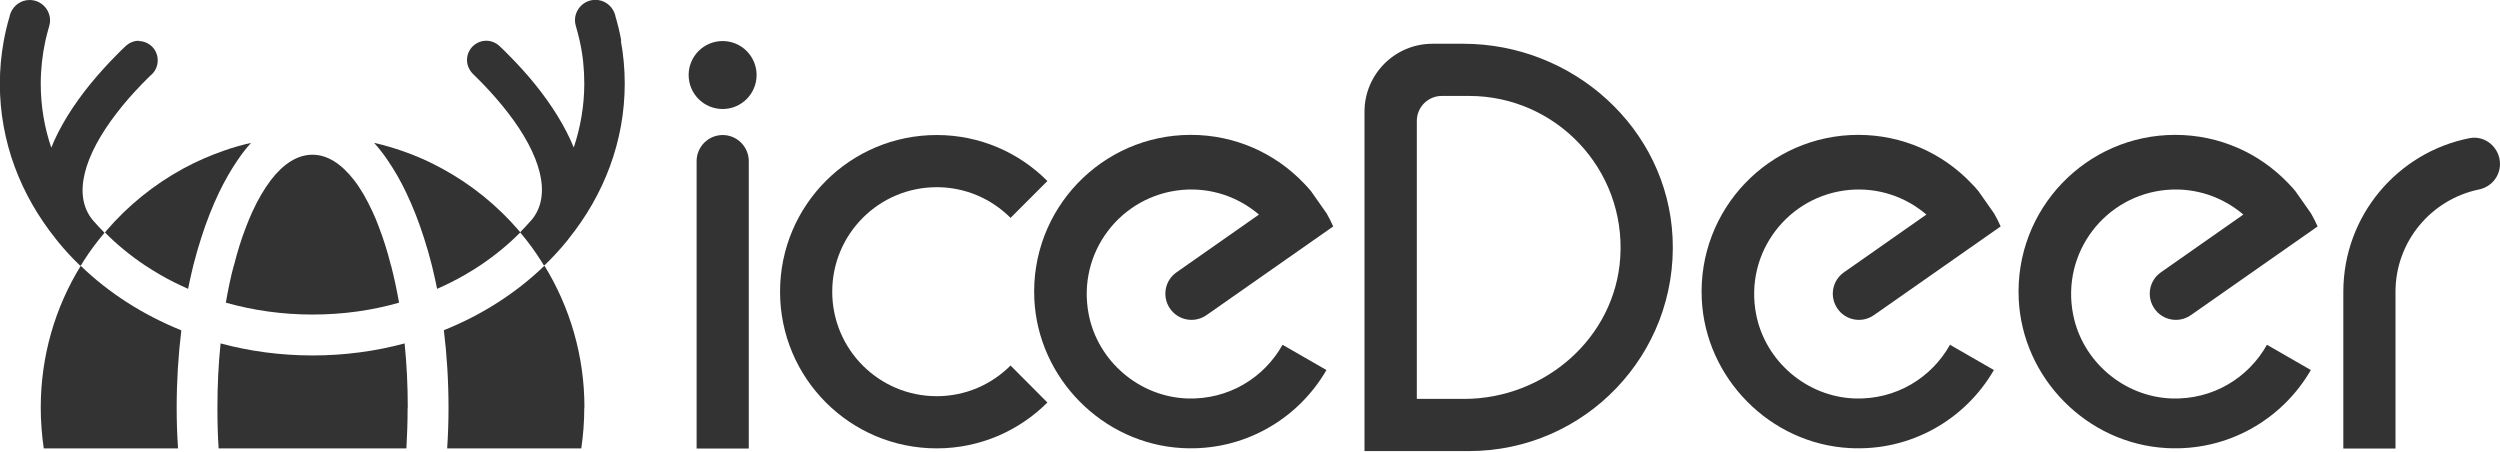
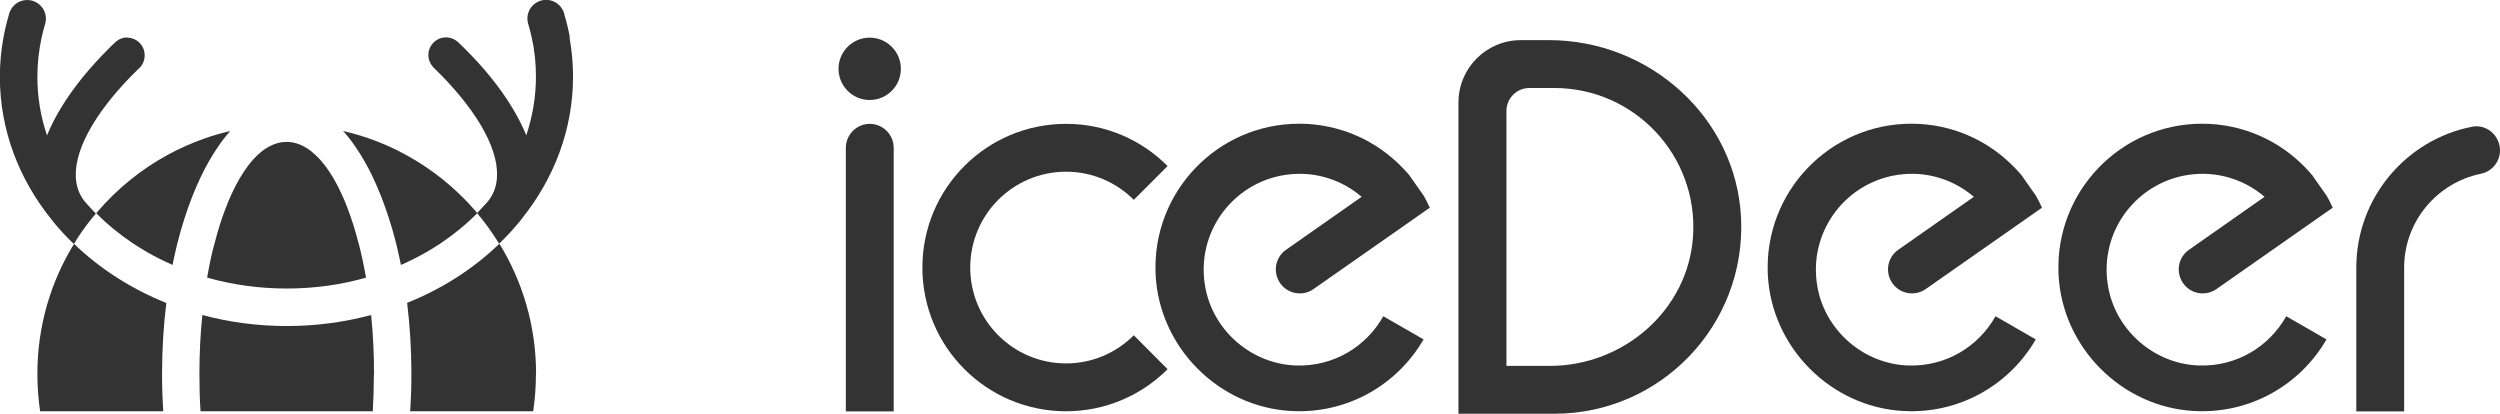
- <svg xmlns="http://www.w3.org/2000/svg" id="a" data-name="icedeer-font" width="166.27" height="30" viewBox="0 0 166.27 30">
+ <svg xmlns="http://www.w3.org/2000/svg" id="a" data-name="icedeer-font" width="181.27" height="30" viewBox="0 0 181.27 30">
  <defs>
    <style>
      .b {
        fill: #333;
      }
    </style>
  </defs>
  <path class="b" d="M11.75,27.11c0,.92,.03,1.82,.09,2.71H2.91c-.13-.89-.2-1.79-.2-2.71,0-3.46,.97-6.69,2.66-9.43,1.86,1.8,4.14,3.26,6.69,4.29-.2,1.64-.31,3.36-.31,5.15Z" />
  <path class="b" d="M38.86,27.11c0,.92-.07,1.83-.2,2.71h-8.92c.06-.89,.09-1.79,.09-2.71,0-1.78-.11-3.51-.31-5.15,2.55-1.02,4.83-2.49,6.69-4.29,1.69,2.75,2.66,5.98,2.66,9.43Z" />
  <path class="b" d="M27.11,27.11c0,.92-.03,1.83-.08,2.71H14.54c-.06-.88-.08-1.79-.08-2.71,0-1.48,.07-2.91,.21-4.27,1.93,.52,3.99,.8,6.12,.8s4.19-.28,6.12-.8c.14,1.37,.21,2.8,.21,4.27Z" />
  <path class="b" d="M41.32,2.71c-.1-.55-.23-1.09-.39-1.63,0-.02,0-.04-.01-.06-.01-.05-.03-.1-.05-.15,0-.02-.01-.03-.02-.05-.21-.49-.69-.83-1.25-.83-.75,0-1.36,.61-1.36,1.36,0,.12,.02,.24,.05,.35,0,.02,.01,.05,.02,.07,.09,.31,.17,.62,.24,.93,.21,.92,.31,1.87,.31,2.85,0,1.48-.25,2.91-.7,4.26-.56-1.37-1.44-2.81-2.62-4.26-.53-.65-1.11-1.29-1.75-1.93-.17-.18-.35-.35-.53-.52t0,0s-.02-.02-.04-.04c0,0,0,0,0,0-.02-.02-.04-.04-.07-.06-.22-.18-.5-.29-.81-.29-.7,0-1.28,.57-1.28,1.28,0,.34,.14,.65,.35,.88,0,0,0,0,0,0,.02,.02,.05,.05,.07,.07,.01,.01,.02,.02,.03,.03,.2,.2,.39,.39,.58,.58,.63,.65,1.19,1.3,1.68,1.93,2.2,2.84,2.92,5.46,1.64,7.08-.04,.04-.07,.09-.11,.13-.23,.26-.47,.51-.71,.76h0c.51,.6,.97,1.23,1.39,1.89,.06,.1,.13,.2,.18,.3h.06c.52-.5,1-1.02,1.45-1.57,.04-.05,.09-.1,.12-.15,0,0,.01-.02,.02-.03,2.36-2.93,3.74-6.49,3.74-10.34,0-.97-.09-1.92-.26-2.85Zm-1.72,0s-.03,0-.05,0h.09s-.03,0-.05,0Z" />
  <path class="b" d="M16.7,9.5c-.31,.34-.61,.72-.89,1.14-.44,.64-.86,1.37-1.24,2.16-.44,.92-.84,1.93-1.19,3.03-.19,.58-.36,1.19-.52,1.81-.04,.17-.08,.34-.12,.51-.08,.35-.16,.7-.23,1.06-.63-.28-1.24-.58-1.83-.92-.36-.21-.71-.43-1.05-.65-.97-.65-1.86-1.38-2.65-2.18h0s.06-.08,.09-.11c1.43-1.67,3.17-3.08,5.12-4.14,.86-.47,1.76-.86,2.7-1.19,.59-.21,1.2-.38,1.82-.52Z" />
  <path class="b" d="M34.6,15.46h0c-.79,.8-1.68,1.53-2.65,2.18-.34,.23-.69,.44-1.05,.65-.59,.34-1.19,.64-1.83,.92-.07-.36-.15-.71-.23-1.06-.04-.17-.08-.34-.12-.51-.16-.63-.33-1.23-.52-1.81-.35-1.1-.75-2.11-1.19-3.03-.38-.8-.8-1.52-1.24-2.16-.28-.42-.58-.79-.89-1.14,.62,.14,1.23,.32,1.82,.52,.94,.32,1.84,.72,2.7,1.19,1.95,1.06,3.68,2.46,5.12,4.14,.03,.04,.06,.07,.09,.11Z" />
  <path class="b" d="M9.24,2.71c-.31,0-.59,.11-.81,.29-.01,.01-.03,.02-.04,.04-.01,.01-.02,.02-.04,.03-.01,.01-.02,.02-.04,.04h0c-.18,.17-.36,.34-.53,.52-.64,.64-1.22,1.29-1.75,1.93-1.18,1.45-2.07,2.89-2.62,4.26-.46-1.35-.7-2.78-.7-4.26,0-.97,.11-1.93,.31-2.85,.07-.31,.15-.62,.24-.93,0-.02,.01-.05,.02-.07,.03-.11,.05-.23,.05-.35,0-.75-.61-1.36-1.36-1.36C1.41,0,.93,.34,.72,.83c0,.02-.01,.03-.02,.05-.02,.05-.03,.1-.05,.15,0,.02-.01,.04-.01,.06-.16,.53-.29,1.08-.39,1.63-.17,.93-.26,1.88-.26,2.85,0,3.85,1.38,7.41,3.74,10.34,0,0,.01,.02,.02,.03,.04,.05,.08,.1,.12,.15,.45,.55,.93,1.07,1.45,1.57h.06c.06-.1,.12-.2,.18-.3,.42-.66,.89-1.29,1.39-1.88h0c-.25-.25-.48-.5-.71-.76-.04-.04-.07-.08-.11-.13-1.29-1.62-.56-4.24,1.64-7.08,.49-.64,1.05-1.28,1.68-1.93,.19-.19,.38-.39,.58-.58,.01,0,.02-.02,.04-.03,0,0,.01,0,.01-.01,.02-.02,.04-.04,.06-.06h0c.22-.23,.35-.54,.35-.89,0-.71-.57-1.28-1.28-1.28Zm-7.26,0s-.03,0-.05,0h.09s-.03,0-.05,0Z" />
  <path class="b" d="M26.54,20.13c-1.81,.52-3.74,.79-5.76,.79s-3.95-.28-5.76-.79c.15-.87,.32-1.7,.53-2.47,.01,0,.03,0,.05-.01h-.04c.23-.92,.5-1.78,.8-2.55,.14-.35,.27-.69,.42-1.01,.38-.83,.8-1.54,1.24-2.12,.83-1.08,1.77-1.68,2.76-1.68s1.92,.6,2.76,1.68c.45,.58,.86,1.29,1.24,2.12,.15,.32,.29,.65,.42,1.01,.3,.78,.57,1.63,.8,2.55h-.04s.03,0,.05,.01c.2,.78,.38,1.61,.53,2.47Z" />
-   <path class="b" d="M48.06,8.98h0c.96,0,1.74,.78,1.74,1.74V29.83h-3.47V10.72c0-.96,.78-1.74,1.74-1.74Z" />
-   <circle class="b" cx="48.06" cy="4.99" r="2.26" />
-   <path class="b" d="M67.21,24.31l2.45,2.46c-1.88,1.88-4.49,3.05-7.36,3.05-5.76,0-10.42-4.66-10.42-10.42s4.66-10.42,10.42-10.42c2.88,0,5.48,1.17,7.36,3.06l-2.45,2.45c-1.26-1.26-2.99-2.04-4.91-2.04-3.84,0-6.95,3.11-6.95,6.95s3.11,6.95,6.95,6.95c1.92,0,3.65-.78,4.91-2.04Z" />
-   <path class="b" d="M166.27,10.9h0c0,.83-.58,1.53-1.39,1.7-3.17,.65-5.56,3.45-5.56,6.81v10.42h-3.47v-10.42c0-5.06,3.61-9.28,8.39-10.22,1.06-.21,2.03,.64,2.03,1.72Z" />
-   <path class="b" d="M85.3,22.93l2.92,1.68c-1.89,3.27-5.51,5.42-9.61,5.19-5.27-.29-9.58-4.64-9.82-9.92-.27-5.97,4.49-10.91,10.41-10.91,2.95,0,5.62,1.23,7.51,3.21,.17,.17,.33,.35,.48,.53l1.04,1.48c.16,.28,.31,.57,.44,.87l-8.43,5.9c-.79,.55-1.87,.36-2.42-.43h0c-.55-.79-.36-1.87,.43-2.42l5.48-3.84c-1.37-1.17-3.18-1.81-5.11-1.64-4.07,.36-7.02,4.16-6.21,8.29,.61,3.11,3.36,5.46,6.53,5.58,2.78,.1,5.14-1.39,6.36-3.57Z" />
-   <path class="b" d="M129.69,22.93l2.92,1.68c-1.89,3.27-5.51,5.42-9.61,5.19-5.27-.29-9.58-4.64-9.82-9.92-.27-5.97,4.49-10.91,10.41-10.91,2.95,0,5.62,1.23,7.51,3.21,.17,.17,.33,.35,.48,.53l1.04,1.48c.16,.28,.31,.57,.44,.87l-8.43,5.9c-.79,.55-1.87,.36-2.42-.43h0c-.55-.79-.36-1.87,.43-2.42l5.48-3.84c-1.37-1.17-3.18-1.81-5.11-1.64-4.07,.36-7.02,4.16-6.21,8.29,.61,3.11,3.36,5.46,6.53,5.58,2.78,.1,5.14-1.39,6.36-3.57Z" />
-   <path class="b" d="M150.77,22.93l2.92,1.68c-1.89,3.27-5.51,5.42-9.61,5.19-5.27-.29-9.58-4.64-9.82-9.92-.27-5.97,4.49-10.91,10.41-10.91,2.95,0,5.62,1.23,7.51,3.21,.17,.17,.33,.35,.48,.53l1.04,1.48c.16,.28,.31,.57,.44,.87l-8.43,5.9c-.79,.55-1.87,.36-2.42-.43h0c-.55-.79-.36-1.87,.43-2.42l5.48-3.84c-1.37-1.17-3.18-1.81-5.11-1.64-4.07,.36-7.02,4.16-6.21,8.29,.61,3.11,3.36,5.46,6.53,5.58,2.78,.1,5.14-1.39,6.36-3.57Z" />
-   <path class="b" d="M97.32,2.91h-2.05c-2.49,0-4.52,2.02-4.52,4.52V30h6.95c7.71,0,13.91-6.43,13.54-14.2-.35-7.29-6.63-12.89-13.92-12.89Zm.05,23.62h-3.14V8.04c0-.92,.75-1.66,1.66-1.66h1.81c5.79,0,10.44,4.88,10.06,10.75-.35,5.35-5.03,9.4-10.39,9.4Z" />
+   <path class="b" d="M63.06,8.98h0c.96,0,1.74,.78,1.74,1.74V29.83h-3.47V10.72c0-.96,.78-1.74,1.74-1.74Z" />
+   <circle class="b" cx="63.06" cy="4.99" r="2.26" />
+   <path class="b" d="M82.21,24.31l2.45,2.46c-1.88,1.88-4.49,3.05-7.36,3.05-5.76,0-10.42-4.66-10.42-10.42s4.66-10.42,10.42-10.42c2.88,0,5.48,1.17,7.36,3.06l-2.45,2.45c-1.26-1.26-2.99-2.04-4.91-2.04-3.84,0-6.95,3.11-6.95,6.95s3.11,6.95,6.95,6.95c1.92,0,3.65-.78,4.91-2.04Z" />
+   <path class="b" d="M181.27,10.9h0c0,.83-.58,1.53-1.39,1.7-3.17,.65-5.56,3.45-5.56,6.81v10.42h-3.47v-10.42c0-5.06,3.61-9.28,8.39-10.22,1.06-.21,2.03,.64,2.03,1.72Z" />
+   <path class="b" d="M100.3,22.93l2.92,1.68c-1.89,3.27-5.51,5.42-9.61,5.19-5.27-.29-9.58-4.64-9.82-9.92-.27-5.97,4.49-10.91,10.41-10.91,2.95,0,5.62,1.23,7.51,3.21,.17,.17,.33,.35,.48,.53l1.04,1.48c.16,.28,.31,.57,.44,.87l-8.43,5.9c-.79,.55-1.87,.36-2.42-.43h0c-.55-.79-.36-1.87,.43-2.42l5.48-3.84c-1.37-1.17-3.18-1.81-5.11-1.64-4.07,.36-7.02,4.16-6.21,8.29,.61,3.11,3.36,5.46,6.53,5.58,2.78,.1,5.14-1.39,6.36-3.57Z" />
+   <path class="b" d="M144.69,22.93l2.92,1.68c-1.89,3.27-5.51,5.42-9.61,5.19-5.27-.29-9.58-4.64-9.82-9.92-.27-5.97,4.49-10.91,10.41-10.91,2.95,0,5.62,1.23,7.51,3.21,.17,.17,.33,.35,.48,.53l1.04,1.48c.16,.28,.31,.57,.44,.87l-8.43,5.9c-.79,.55-1.87,.36-2.42-.43h0c-.55-.79-.36-1.87,.43-2.42l5.48-3.84c-1.37-1.17-3.18-1.81-5.11-1.64-4.07,.36-7.02,4.16-6.21,8.29,.61,3.11,3.36,5.46,6.53,5.58,2.78,.1,5.14-1.39,6.36-3.57Z" />
+   <path class="b" d="M165.77,22.93l2.92,1.68c-1.89,3.27-5.51,5.42-9.61,5.19-5.27-.29-9.58-4.64-9.82-9.92-.27-5.97,4.49-10.91,10.41-10.91,2.95,0,5.62,1.23,7.51,3.21,.17,.17,.33,.35,.48,.53l1.04,1.48c.16,.28,.31,.57,.44,.87l-8.43,5.9c-.79,.55-1.87,.36-2.42-.43h0c-.55-.79-.36-1.87,.43-2.42l5.48-3.84c-1.37-1.17-3.18-1.81-5.11-1.64-4.07,.36-7.02,4.16-6.21,8.29,.61,3.11,3.36,5.46,6.53,5.58,2.78,.1,5.14-1.39,6.36-3.57Z" />
+   <path class="b" d="M112.32,2.91h-2.05c-2.49,0-4.52,2.02-4.52,4.52V30h6.95c7.71,0,13.91-6.43,13.54-14.2-.35-7.29-6.63-12.89-13.92-12.89Zm.05,23.62h-3.14V8.04c0-.92,.75-1.66,1.66-1.66h1.81c5.79,0,10.44,4.88,10.06,10.75-.35,5.35-5.03,9.4-10.39,9.4Z" />
</svg>
